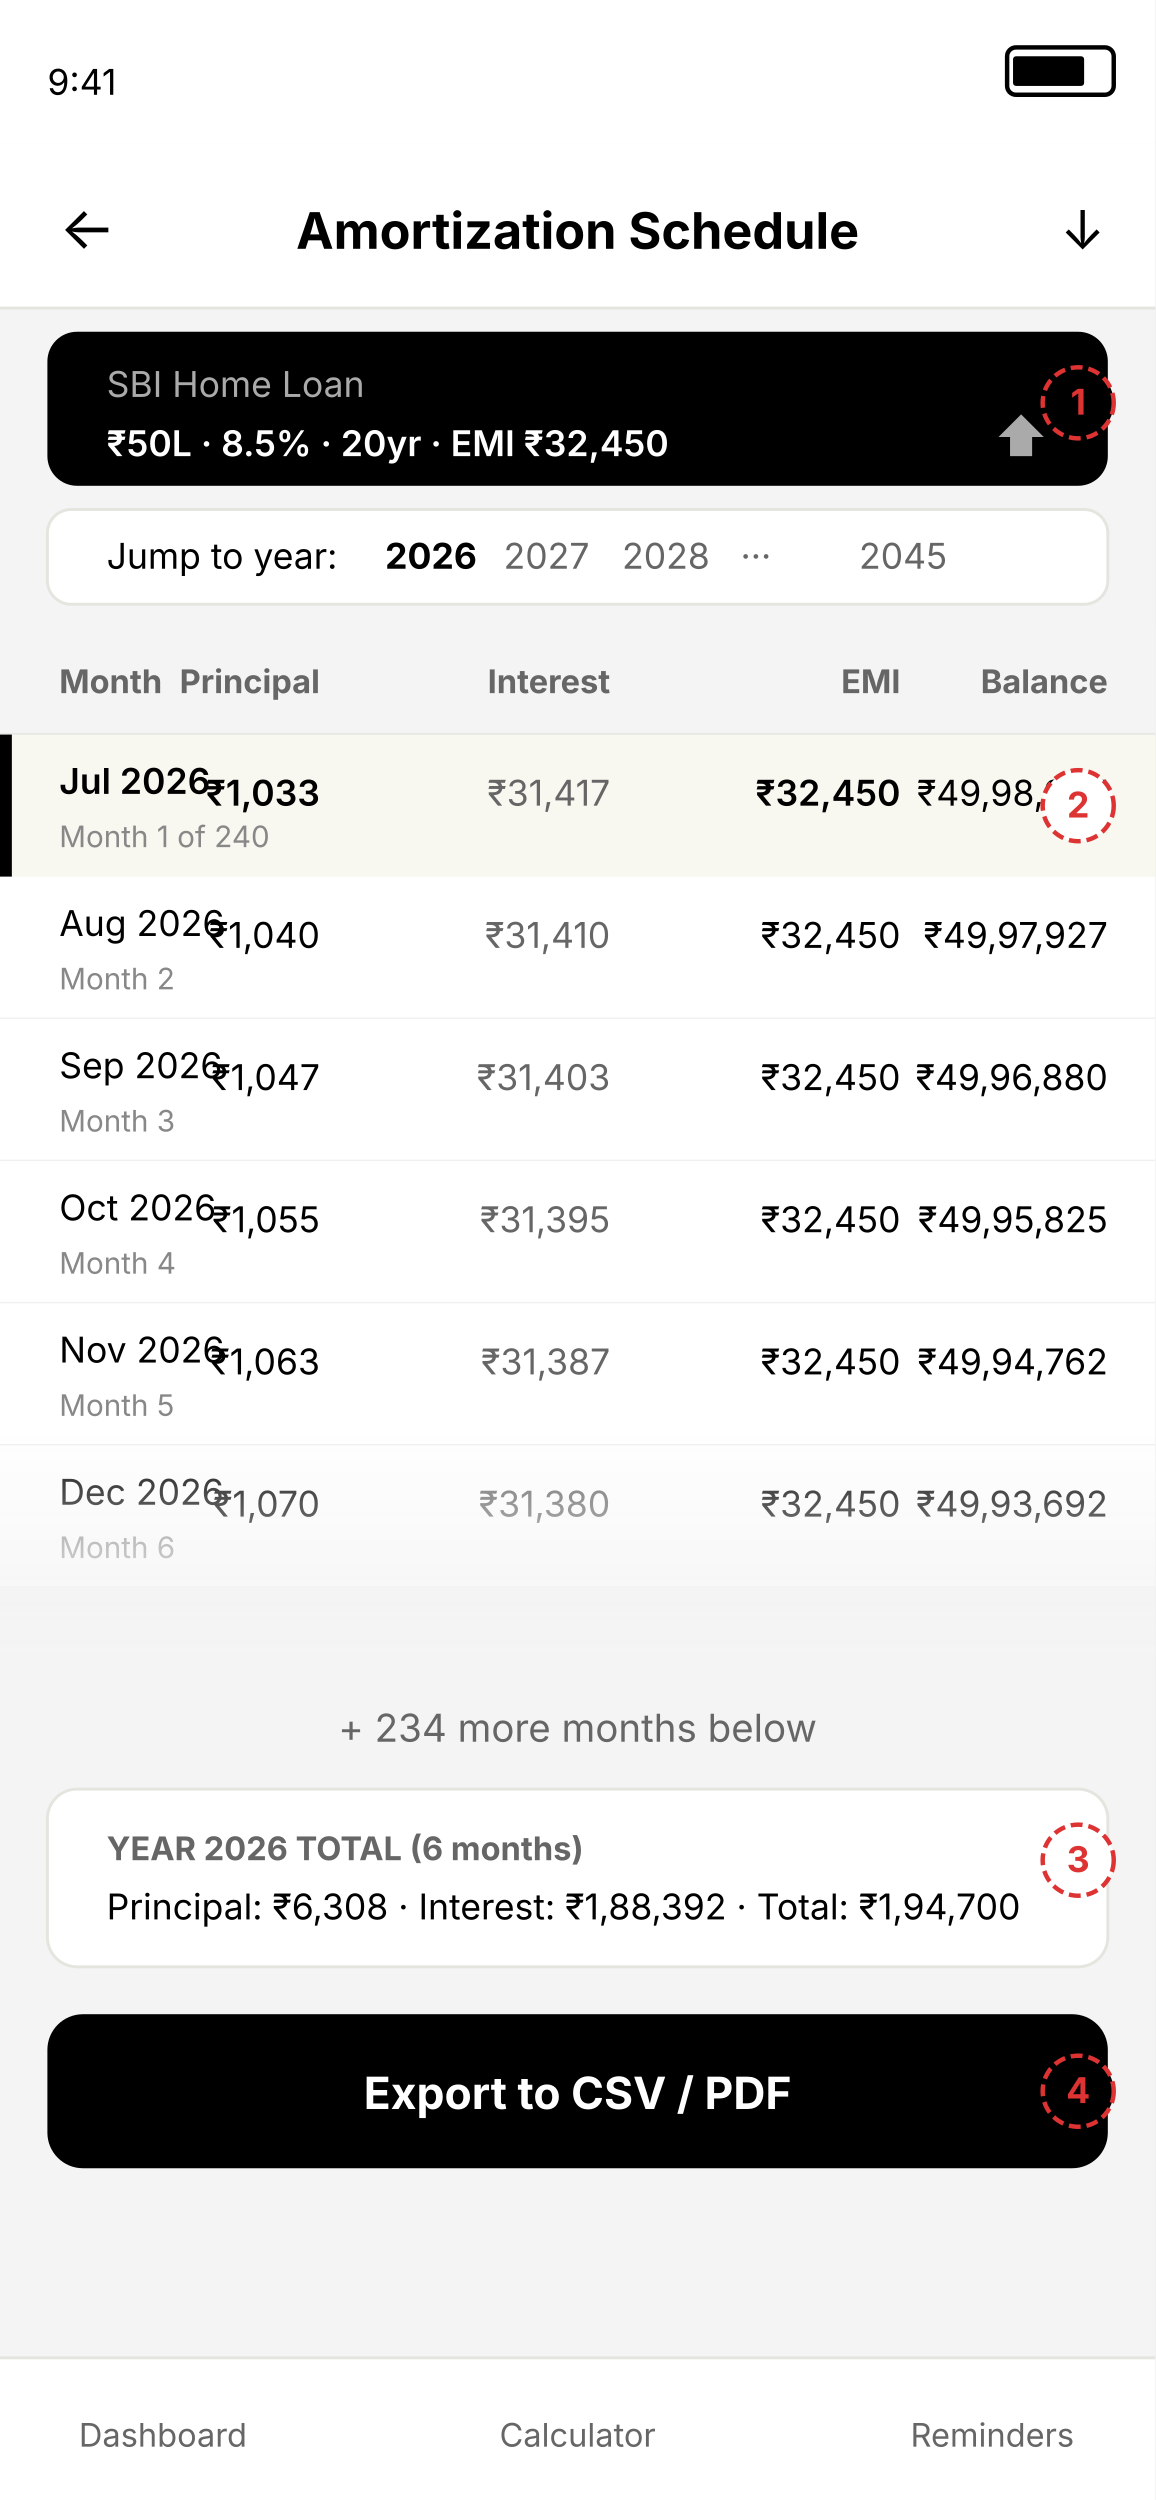
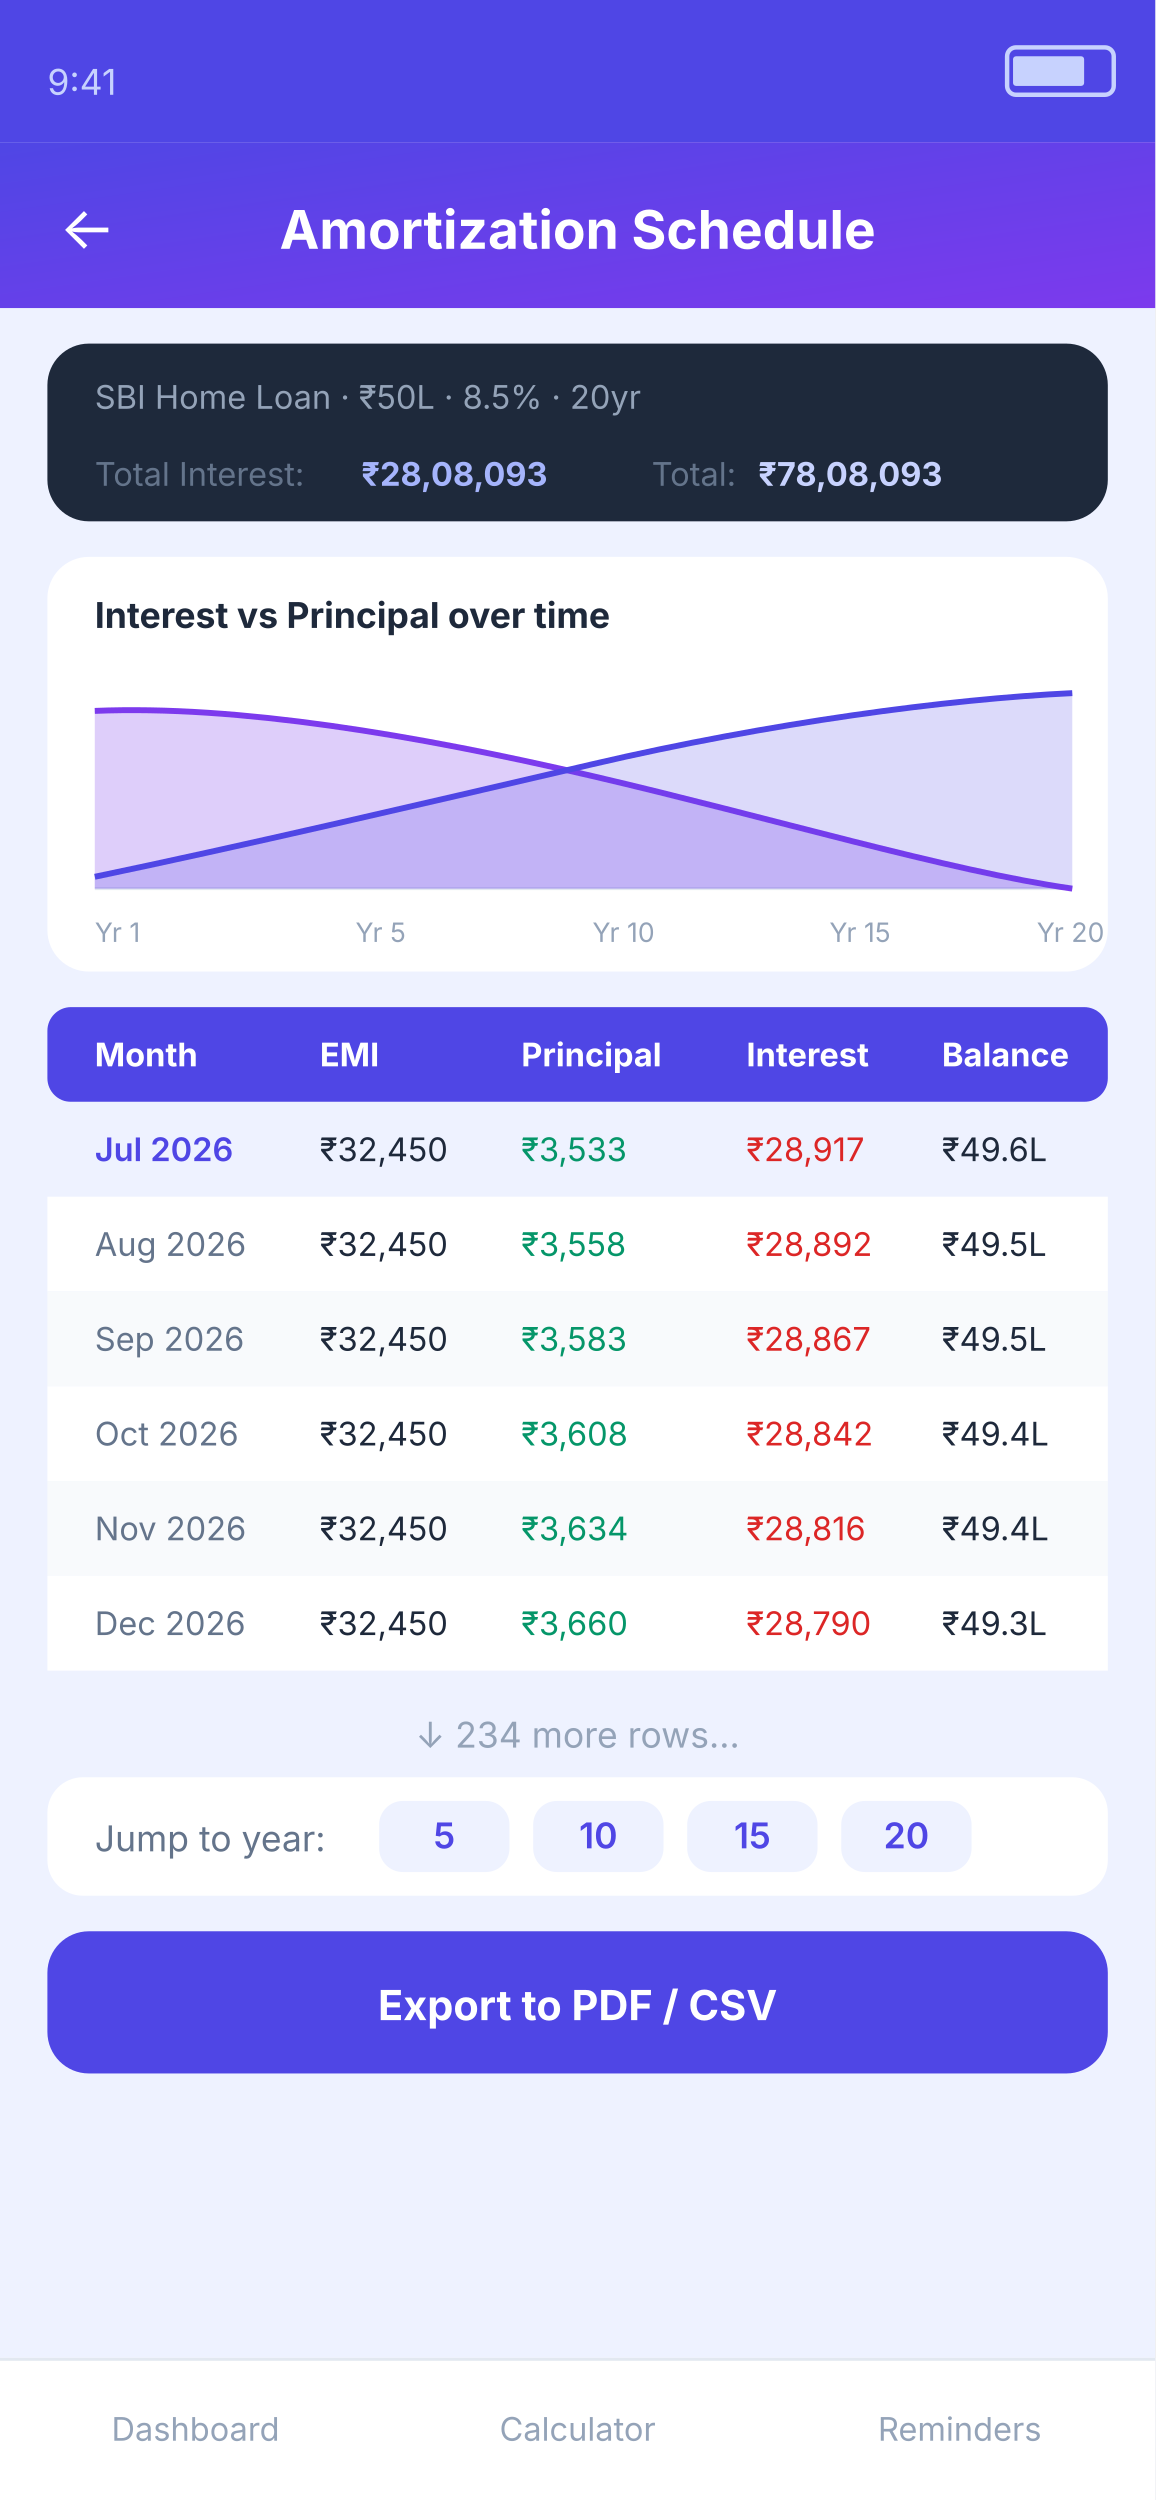
- <svg xmlns="http://www.w3.org/2000/svg" width="390" height="844" viewBox="0 0 390 844" font-family="-apple-system, system-ui, sans-serif" fill="#fff" stroke="#000" stroke-width="1.5">
-   <rect width="390" height="844" fill="#f4f4f4" stroke="none" />
-   <rect width="390" height="48" fill="#fff" stroke="none" />
-   <text x="16" y="32" font-size="12" stroke="none" fill="#000">9:41</text>
-   <rect x="340" y="16" width="36" height="16" rx="3" fill="none" stroke="#000" stroke-width="1.5" />
-   <rect x="342" y="19" width="24" height="10" rx="1" fill="#000" stroke="none" />
-   <rect x="0" y="48" width="390" height="56" fill="#fff" stroke="none" />
-   <line x1="0" y1="104" x2="390" y2="104" stroke="#e5e5e0" stroke-width="1" />
-   <text x="20" y="84" font-size="20" stroke="none" fill="#000">←</text>
-   <text x="195" y="84" font-size="17" font-weight="700" text-anchor="middle" stroke="none" fill="#000">Amortization Schedule</text>
-   <text x="358" y="84" font-size="18" stroke="none" fill="#000">↓</text>
-   <rect x="16" y="112" width="358" height="52" rx="10" fill="#000" stroke="none" />
-   <text x="36" y="134" font-size="12" stroke="none" fill="#aaa">SBI Home Loan</text>
-   <text x="36" y="154" font-size="12" font-weight="600" stroke="none" fill="#fff">₹50L · 8.5% · 20yr · EMI ₹32,450</text>
-   <text x="354" y="154" font-size="18" text-anchor="end" stroke="none" fill="#aaa">⬆</text>
-   <rect x="16" y="172" width="358" height="32" rx="8" fill="#fff" stroke="#e5e5e0" stroke-width="1" />
-   <text x="36" y="192" font-size="12" stroke="none" fill="#000">Jump to year:</text>
-   <text x="130" y="192" font-size="12" font-weight="700" stroke="none" fill="#000">2026</text>
-   <text x="170" y="192" font-size="12" stroke="none" fill="#666">2027</text>
-   <text x="210" y="192" font-size="12" stroke="none" fill="#666">2028</text>
-   <text x="250" y="192" font-size="12" stroke="none" fill="#666">···</text>
-   <text x="290" y="192" font-size="12" stroke="none" fill="#666">2045</text>
-   <rect x="0" y="212" width="390" height="36" fill="#f4f4f4" stroke="none" />
-   <line x1="0" y1="248" x2="390" y2="248" stroke="#e5e5e0" stroke-width="1" />
-   <text x="20" y="234" font-size="11" font-weight="700" stroke="none" fill="#666">Month</text>
-   <text x="108" y="234" font-size="11" font-weight="700" text-anchor="end" stroke="none" fill="#666">Principal</text>
-   <text x="206" y="234" font-size="11" font-weight="700" text-anchor="end" stroke="none" fill="#666">Interest</text>
-   <text x="304" y="234" font-size="11" font-weight="700" text-anchor="end" stroke="none" fill="#666">EMI</text>
-   <text x="374" y="234" font-size="11" font-weight="700" text-anchor="end" stroke="none" fill="#666">Balance</text>
-   <rect x="0" y="248" width="390" height="48" fill="#f8f8f0" stroke="none" />
-   <rect x="0" y="248" width="4" height="48" fill="#000" stroke="none" />
-   <text x="20" y="268" font-size="12" font-weight="600" stroke="none" fill="#000">Jul 2026</text>
-   <text x="20" y="286" font-size="10" stroke="none" fill="#888">Month 1 of 240</text>
-   <text x="108" y="272" font-size="12" font-weight="600" text-anchor="end" stroke="none" fill="#000">₹1,033</text>
-   <text x="206" y="272" font-size="12" text-anchor="end" stroke="none" fill="#666">₹31,417</text>
-   <text x="304" y="272" font-size="12" font-weight="600" text-anchor="end" stroke="none" fill="#000">₹32,450</text>
-   <text x="374" y="272" font-size="12" text-anchor="end" stroke="none" fill="#000">₹49,98,967</text>
-   <rect x="0" y="296" width="390" height="48" fill="#fff" stroke="none" />
-   <line x1="0" y1="344" x2="390" y2="344" stroke="#f0f0f0" stroke-width="1" />
-   <text x="20" y="316" font-size="12" stroke="none" fill="#000">Aug 2026</text>
-   <text x="20" y="334" font-size="10" stroke="none" fill="#888">Month 2</text>
-   <text x="108" y="320" font-size="12" text-anchor="end" stroke="none" fill="#000">₹1,040</text>
-   <text x="206" y="320" font-size="12" text-anchor="end" stroke="none" fill="#666">₹31,410</text>
-   <text x="304" y="320" font-size="12" text-anchor="end" stroke="none" fill="#000">₹32,450</text>
-   <text x="374" y="320" font-size="12" text-anchor="end" stroke="none" fill="#000">₹49,97,927</text>
-   <rect x="0" y="344" width="390" height="48" fill="#fff" stroke="none" />
-   <line x1="0" y1="392" x2="390" y2="392" stroke="#f0f0f0" stroke-width="1" />
-   <text x="20" y="364" font-size="12" stroke="none" fill="#000">Sep 2026</text>
-   <text x="20" y="382" font-size="10" stroke="none" fill="#888">Month 3</text>
-   <text x="108" y="368" font-size="12" text-anchor="end" stroke="none" fill="#000">₹1,047</text>
-   <text x="206" y="368" font-size="12" text-anchor="end" stroke="none" fill="#666">₹31,403</text>
-   <text x="304" y="368" font-size="12" text-anchor="end" stroke="none" fill="#000">₹32,450</text>
-   <text x="374" y="368" font-size="12" text-anchor="end" stroke="none" fill="#000">₹49,96,880</text>
-   <rect x="0" y="392" width="390" height="48" fill="#fff" stroke="none" />
-   <line x1="0" y1="440" x2="390" y2="440" stroke="#f0f0f0" stroke-width="1" />
-   <text x="20" y="412" font-size="12" stroke="none" fill="#000">Oct 2026</text>
-   <text x="20" y="430" font-size="10" stroke="none" fill="#888">Month 4</text>
-   <text x="108" y="416" font-size="12" text-anchor="end" stroke="none" fill="#000">₹1,055</text>
-   <text x="206" y="416" font-size="12" text-anchor="end" stroke="none" fill="#666">₹31,395</text>
-   <text x="304" y="416" font-size="12" text-anchor="end" stroke="none" fill="#000">₹32,450</text>
-   <text x="374" y="416" font-size="12" text-anchor="end" stroke="none" fill="#000">₹49,95,825</text>
-   <rect x="0" y="440" width="390" height="48" fill="#fff" stroke="none" />
-   <line x1="0" y1="488" x2="390" y2="488" stroke="#f0f0f0" stroke-width="1" />
-   <text x="20" y="460" font-size="12" stroke="none" fill="#000">Nov 2026</text>
-   <text x="20" y="478" font-size="10" stroke="none" fill="#888">Month 5</text>
-   <text x="108" y="464" font-size="12" text-anchor="end" stroke="none" fill="#000">₹1,063</text>
-   <text x="206" y="464" font-size="12" text-anchor="end" stroke="none" fill="#666">₹31,387</text>
-   <text x="304" y="464" font-size="12" text-anchor="end" stroke="none" fill="#000">₹32,450</text>
-   <text x="374" y="464" font-size="12" text-anchor="end" stroke="none" fill="#000">₹49,94,762</text>
-   <rect x="0" y="488" width="390" height="48" fill="#fff" stroke="none" />
-   <line x1="0" y1="536" x2="390" y2="536" stroke="#f0f0f0" stroke-width="1" />
-   <text x="20" y="508" font-size="12" stroke="none" fill="#000">Dec 2026</text>
-   <text x="20" y="526" font-size="10" stroke="none" fill="#888">Month 6</text>
-   <text x="108" y="512" font-size="12" text-anchor="end" stroke="none" fill="#000">₹1,070</text>
-   <text x="206" y="512" font-size="12" text-anchor="end" stroke="none" fill="#666">₹31,380</text>
-   <text x="304" y="512" font-size="12" text-anchor="end" stroke="none" fill="#000">₹32,450</text>
-   <text x="374" y="512" font-size="12" text-anchor="end" stroke="none" fill="#000">₹49,93,692</text>
+ <svg xmlns="http://www.w3.org/2000/svg" width="390" height="844" viewBox="0 0 390 844" font-family="-apple-system, system-ui, sans-serif" stroke="none">
  <defs>
-     <linearGradient id="fadeDown" x1="0" y1="0" x2="0" y2="1">
-       <stop offset="0%" stop-color="#f4f4f4" stop-opacity="0" />
-       <stop offset="100%" stop-color="#f4f4f4" stop-opacity="1" />
+     <linearGradient id="hdr" x1="0" y1="0" x2="1" y2="1">
+       <stop offset="0%" stop-color="#4F46E5" />
+       <stop offset="100%" stop-color="#7C3AED" />
    </linearGradient>
  </defs>
-   <rect x="0" y="480" width="390" height="80" fill="url(#fadeDown)" stroke="none" />
-   <text x="195" y="588" font-size="13" text-anchor="middle" stroke="none" fill="#666">+ 234 more months below</text>
-   <rect x="16" y="604" width="358" height="60" rx="10" fill="#fff" stroke="#e5e5e0" stroke-width="1" />
-   <text x="36" y="628" font-size="11" font-weight="700" stroke="none" fill="#666">YEAR 2026 TOTAL (6 months)</text>
-   <text x="36" y="648" font-size="12" stroke="none" fill="#000">Principal: ₹6,308 · Interest: ₹1,88,392 · Total: ₹1,94,700</text>
-   <rect x="16" y="680" width="358" height="52" rx="12" fill="#000" stroke="none" />
-   <text x="195" y="712" font-size="15" font-weight="700" text-anchor="middle" stroke="none" fill="#fff">Export to CSV / PDF</text>
-   <rect x="0" y="796" width="390" height="48" fill="#fff" stroke="none" />
-   <line x1="0" y1="796" x2="390" y2="796" stroke="#e5e5e0" stroke-width="1" />
-   <text x="55" y="826" font-size="11" text-anchor="middle" stroke="none" fill="#666">Dashboard</text>
-   <text x="195" y="826" font-size="11" text-anchor="middle" stroke="none" fill="#666">Calculator</text>
-   <text x="335" y="826" font-size="11" text-anchor="middle" stroke="none" fill="#666">Reminders</text>
-   <circle cx="364" cy="136" r="12" fill="#000" stroke="#d33" stroke-dasharray="4 2" stroke-width="1.5" />
-   <text x="364" y="140" font-size="12" font-weight="700" text-anchor="middle" stroke="none" fill="#d33">1</text>
-   <circle cx="364" cy="272" r="12" fill="#fff" stroke="#d33" stroke-dasharray="4 2" stroke-width="1.5" />
-   <text x="364" y="276" font-size="12" font-weight="700" text-anchor="middle" stroke="none" fill="#d33">2</text>
-   <circle cx="364" cy="628" r="12" fill="#fff" stroke="#d33" stroke-dasharray="4 2" stroke-width="1.5" />
-   <text x="364" y="632" font-size="12" font-weight="700" text-anchor="middle" stroke="none" fill="#d33">3</text>
-   <circle cx="364" cy="706" r="12" fill="#000" stroke="#d33" stroke-dasharray="4 2" stroke-width="1.5" />
-   <text x="364" y="710" font-size="12" font-weight="700" text-anchor="middle" stroke="none" fill="#d33">4</text>
+   <rect width="390" height="844" fill="#EEF2FF" />
+   <rect width="390" height="48" fill="#4F46E5" />
+   <text x="16" y="32" font-size="12" fill="#C7D2FE">9:41</text>
+   <rect x="340" y="16" width="36" height="16" rx="3" fill="none" stroke="#C7D2FE" stroke-width="1.5" />
+   <rect x="342" y="19" width="24" height="10" rx="1" fill="#C7D2FE" />
+   <rect x="0" y="48" width="390" height="56" fill="url(#hdr)" />
+   <text x="20" y="84" font-size="20" fill="#FFFFFF">←</text>
+   <text x="195" y="84" font-size="18" font-weight="700" text-anchor="middle" fill="#FFFFFF">Amortization Schedule</text>
+   <rect x="16" y="116" width="358" height="60" rx="14" fill="#1E293B" />
+   <text x="32" y="138" font-size="11" fill="#94A3B8">SBI Home Loan · ₹50L · 8.5% · 20yr</text>
+   <text x="32" y="164" font-size="11" fill="#64748B">Total Interest: </text>
+   <text x="122" y="164" font-size="11" font-weight="700" fill="#A5B4FC">₹28,08,093</text>
+   <text x="220" y="164" font-size="11" fill="#64748B">Total: </text>
+   <text x="256" y="164" font-size="11" font-weight="700" fill="#C7D2FE">₹78,08,093</text>
+   <rect x="16" y="188" width="358" height="140" rx="14" fill="#FFFFFF" />
+   <text x="32" y="212" font-size="12" font-weight="700" fill="#1E293B">Interest vs Principal over time</text>
+   <line x1="32" y1="300" x2="362" y2="300" stroke="#E2E8F0" stroke-width="1" />
+   <path d="M32,240 C80,238 140,248 200,262 C260,276 320,294 362,300 L362,300 L32,300 Z" fill="#7C3AED" opacity="0.25" />
+   <path d="M32,240 C80,238 140,248 200,262 C260,276 320,294 362,300" fill="none" stroke="#7C3AED" stroke-width="2" />
+   <path d="M32,296 C80,286 140,272 200,258 C260,244 320,236 362,234 L362,300 L32,300 Z" fill="#4F46E5" opacity="0.2" />
+   <path d="M32,296 C80,286 140,272 200,258 C260,244 320,236 362,234" fill="none" stroke="#4F46E5" stroke-width="2" />
+   <text x="32" y="318" font-size="9" fill="#94A3B8">Yr 1</text>
+   <text x="120" y="318" font-size="9" fill="#94A3B8">Yr 5</text>
+   <text x="200" y="318" font-size="9" fill="#94A3B8">Yr 10</text>
+   <text x="280" y="318" font-size="9" fill="#94A3B8">Yr 15</text>
+   <text x="350" y="318" font-size="9" fill="#94A3B8">Yr 20</text>
+   <rect x="16" y="340" width="358" height="32" rx="8" fill="#4F46E5" />
+   <text x="32" y="360" font-size="11" font-weight="700" fill="#FFFFFF">Month</text>
+   <text x="108" y="360" font-size="11" font-weight="700" fill="#FFFFFF">EMI</text>
+   <text x="176" y="360" font-size="11" font-weight="700" fill="#FFFFFF">Principal</text>
+   <text x="252" y="360" font-size="11" font-weight="700" fill="#FFFFFF">Interest</text>
+   <text x="318" y="360" font-size="11" font-weight="700" fill="#FFFFFF">Balance</text>
+   <rect x="16" y="372" width="358" height="32" rx="6" fill="#EEF2FF" />
+   <text x="32" y="392" font-size="11" font-weight="600" fill="#4F46E5">Jul 2026</text>
+   <text x="108" y="392" font-size="11" fill="#1E293B">₹32,450</text>
+   <text x="176" y="392" font-size="11" fill="#059669">₹3,533</text>
+   <text x="252" y="392" font-size="11" fill="#DC2626">₹28,917</text>
+   <text x="318" y="392" font-size="11" fill="#1E293B">₹49.6L</text>
+   <rect x="16" y="404" width="358" height="32" rx="0" fill="#FFFFFF" />
+   <text x="32" y="424" font-size="11" fill="#64748B">Aug 2026</text>
+   <text x="108" y="424" font-size="11" fill="#1E293B">₹32,450</text>
+   <text x="176" y="424" font-size="11" fill="#059669">₹3,558</text>
+   <text x="252" y="424" font-size="11" fill="#DC2626">₹28,892</text>
+   <text x="318" y="424" font-size="11" fill="#1E293B">₹49.5L</text>
+   <rect x="16" y="436" width="358" height="32" fill="#F8FAFC" />
+   <text x="32" y="456" font-size="11" fill="#64748B">Sep 2026</text>
+   <text x="108" y="456" font-size="11" fill="#1E293B">₹32,450</text>
+   <text x="176" y="456" font-size="11" fill="#059669">₹3,583</text>
+   <text x="252" y="456" font-size="11" fill="#DC2626">₹28,867</text>
+   <text x="318" y="456" font-size="11" fill="#1E293B">₹49.5L</text>
+   <rect x="16" y="468" width="358" height="32" fill="#FFFFFF" />
+   <text x="32" y="488" font-size="11" fill="#64748B">Oct 2026</text>
+   <text x="108" y="488" font-size="11" fill="#1E293B">₹32,450</text>
+   <text x="176" y="488" font-size="11" fill="#059669">₹3,608</text>
+   <text x="252" y="488" font-size="11" fill="#DC2626">₹28,842</text>
+   <text x="318" y="488" font-size="11" fill="#1E293B">₹49.4L</text>
+   <rect x="16" y="500" width="358" height="32" fill="#F8FAFC" />
+   <text x="32" y="520" font-size="11" fill="#64748B">Nov 2026</text>
+   <text x="108" y="520" font-size="11" fill="#1E293B">₹32,450</text>
+   <text x="176" y="520" font-size="11" fill="#059669">₹3,634</text>
+   <text x="252" y="520" font-size="11" fill="#DC2626">₹28,816</text>
+   <text x="318" y="520" font-size="11" fill="#1E293B">₹49.4L</text>
+   <rect x="16" y="532" width="358" height="32" fill="#FFFFFF" />
+   <text x="32" y="552" font-size="11" fill="#64748B">Dec 2026</text>
+   <text x="108" y="552" font-size="11" fill="#1E293B">₹32,450</text>
+   <text x="176" y="552" font-size="11" fill="#059669">₹3,660</text>
+   <text x="252" y="552" font-size="11" fill="#DC2626">₹28,790</text>
+   <text x="318" y="552" font-size="11" fill="#1E293B">₹49.3L</text>
+   <text x="195" y="590" font-size="12" text-anchor="middle" fill="#94A3B8">↓ 234 more rows…</text>
+   <rect x="16" y="600" width="358" height="40" rx="12" fill="#FFFFFF" />
+   <text x="32" y="625" font-size="12" fill="#64748B">Jump to year:</text>
+   <rect x="128" y="608" width="44" height="24" rx="8" fill="#EEF2FF" />
+   <text x="150" y="624" font-size="12" font-weight="600" text-anchor="middle" fill="#4F46E5">5</text>
+   <rect x="180" y="608" width="44" height="24" rx="8" fill="#EEF2FF" />
+   <text x="202" y="624" font-size="12" font-weight="600" text-anchor="middle" fill="#4F46E5">10</text>
+   <rect x="232" y="608" width="44" height="24" rx="8" fill="#EEF2FF" />
+   <text x="254" y="624" font-size="12" font-weight="600" text-anchor="middle" fill="#4F46E5">15</text>
+   <rect x="284" y="608" width="44" height="24" rx="8" fill="#EEF2FF" />
+   <text x="306" y="624" font-size="12" font-weight="600" text-anchor="middle" fill="#4F46E5">20</text>
+   <rect x="16" y="652" width="358" height="48" rx="14" fill="#4F46E5" />
+   <text x="195" y="682" font-size="14" font-weight="700" text-anchor="middle" fill="#FFFFFF">Export to PDF / CSV</text>
+   <rect x="0" y="796" width="390" height="48" fill="#FFFFFF" />
+   <rect x="0" y="796" width="390" height="1" fill="#E2E8F0" />
+   <text x="66" y="824" font-size="11" text-anchor="middle" fill="#94A3B8">Dashboard</text>
+   <text x="195" y="824" font-size="11" text-anchor="middle" fill="#94A3B8">Calculator</text>
+   <text x="324" y="824" font-size="11" text-anchor="middle" fill="#94A3B8">Reminders</text>
</svg>
